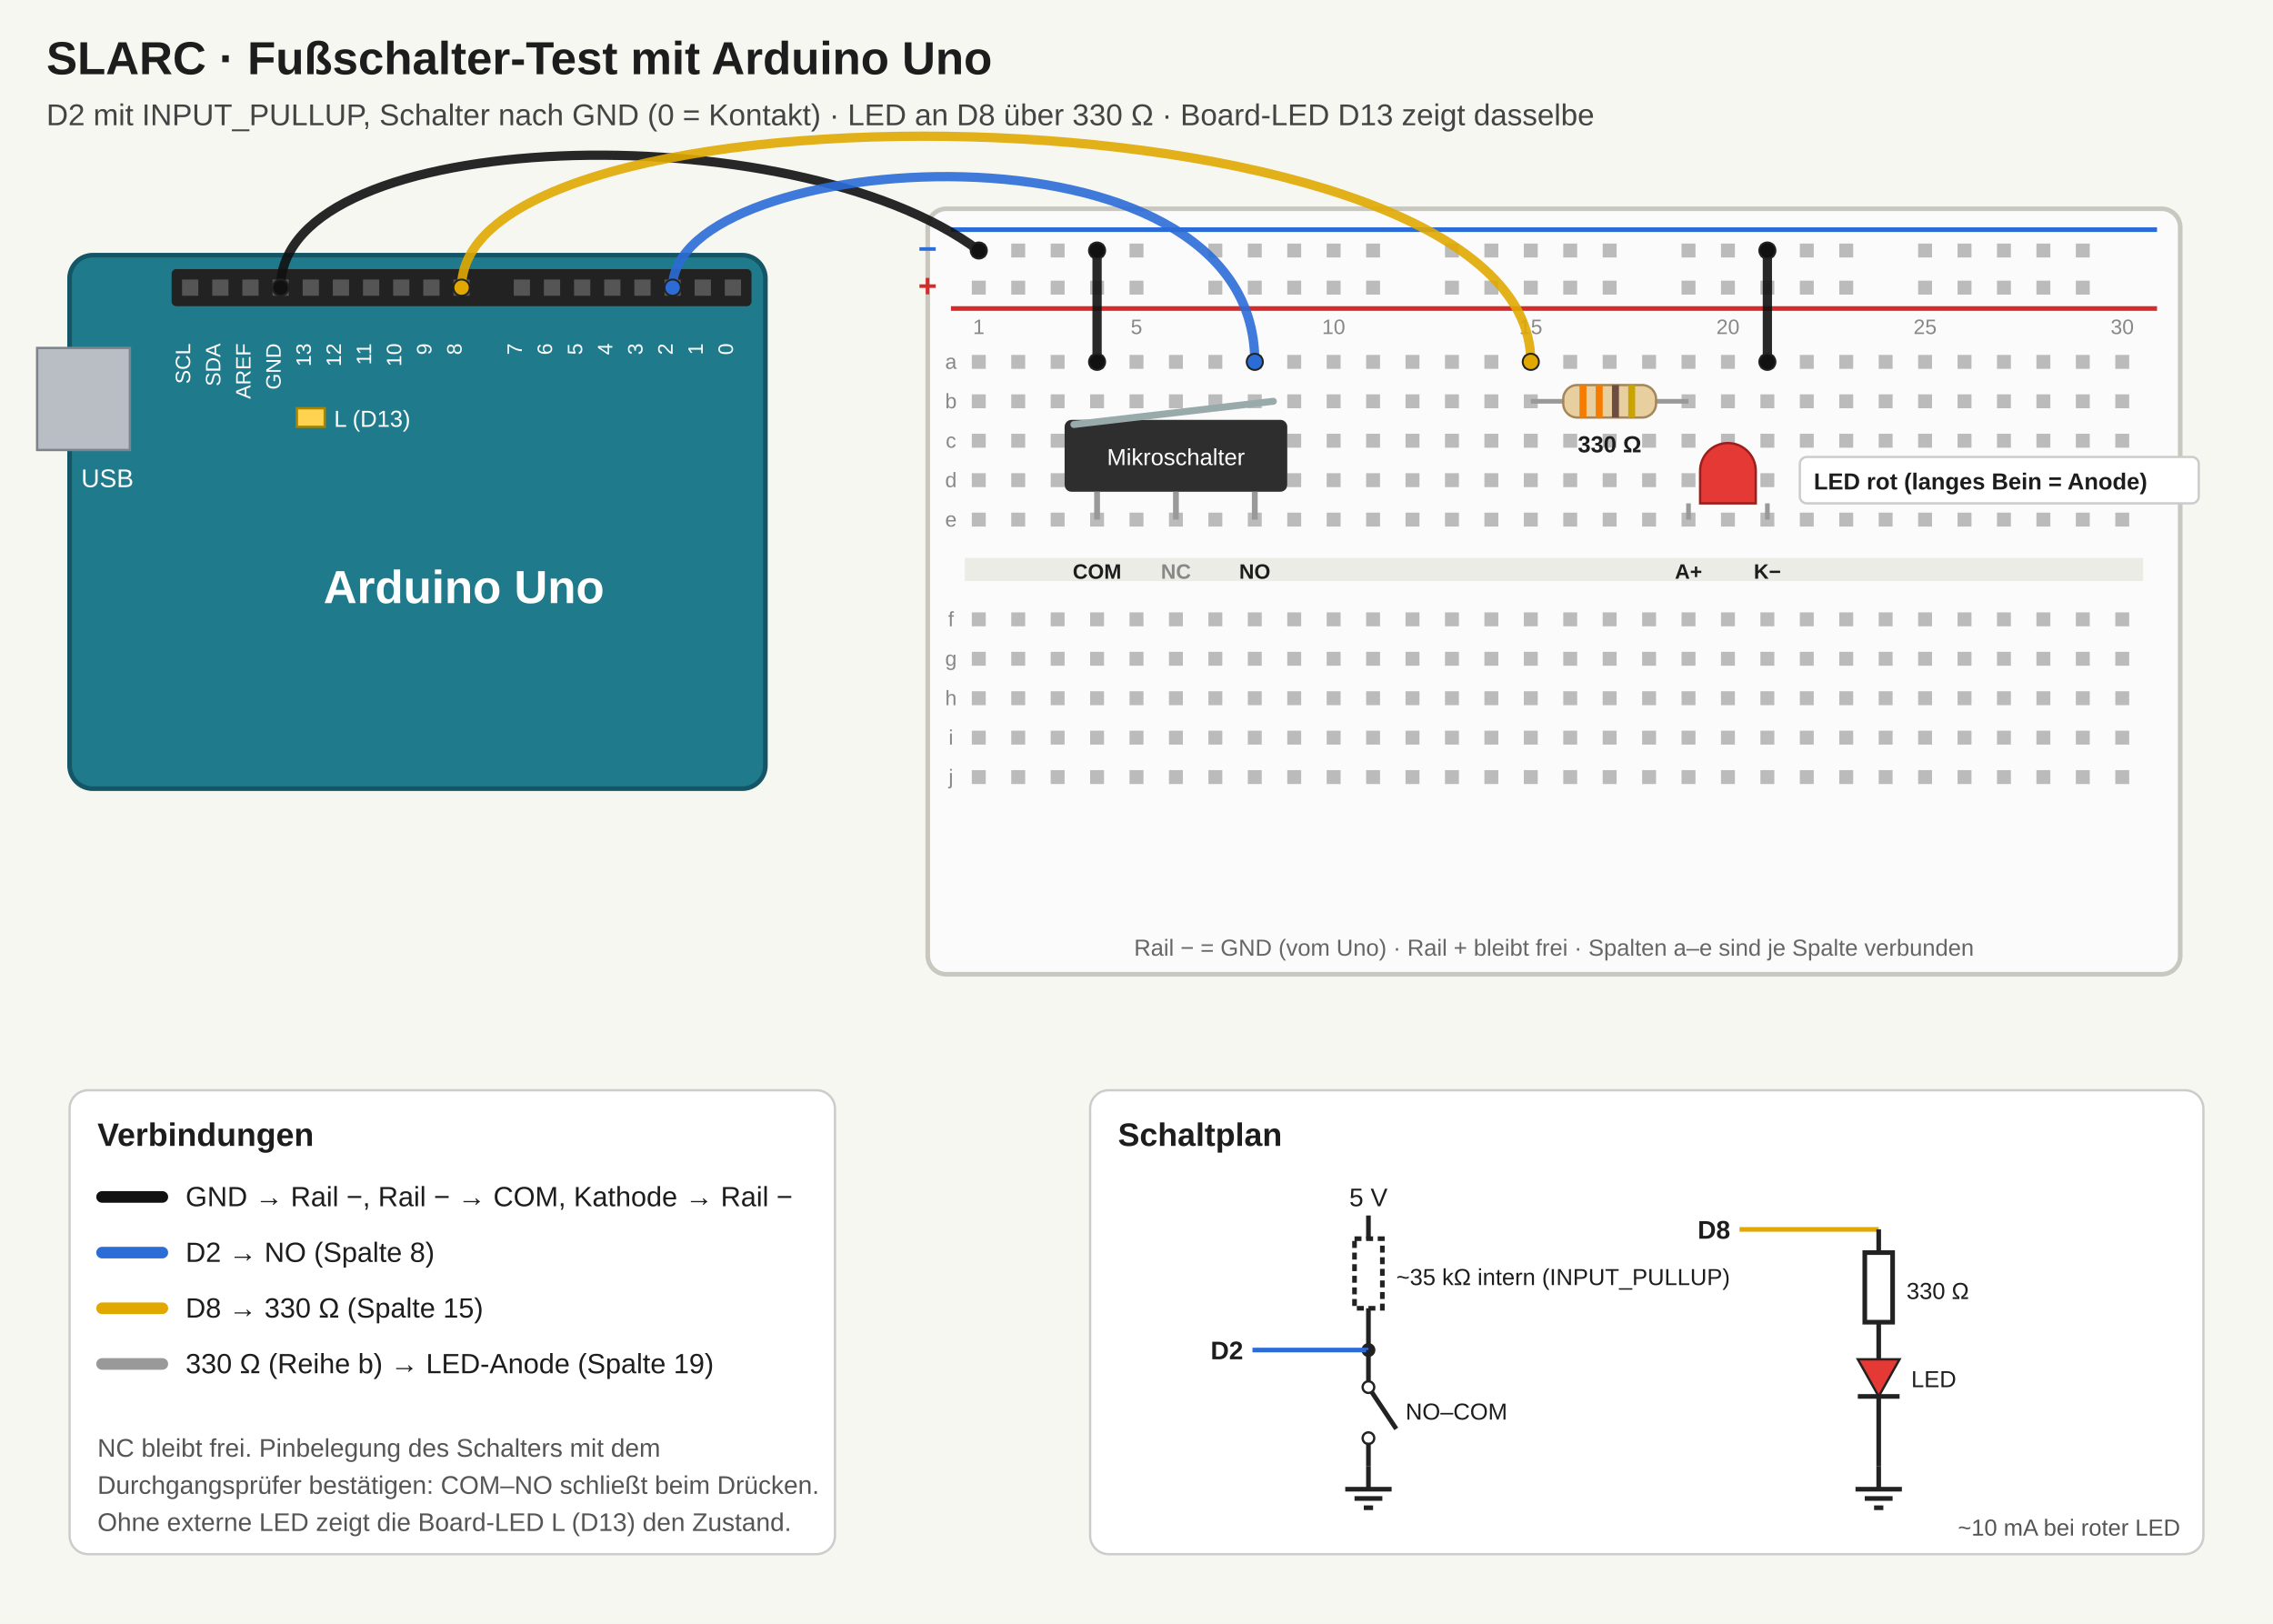
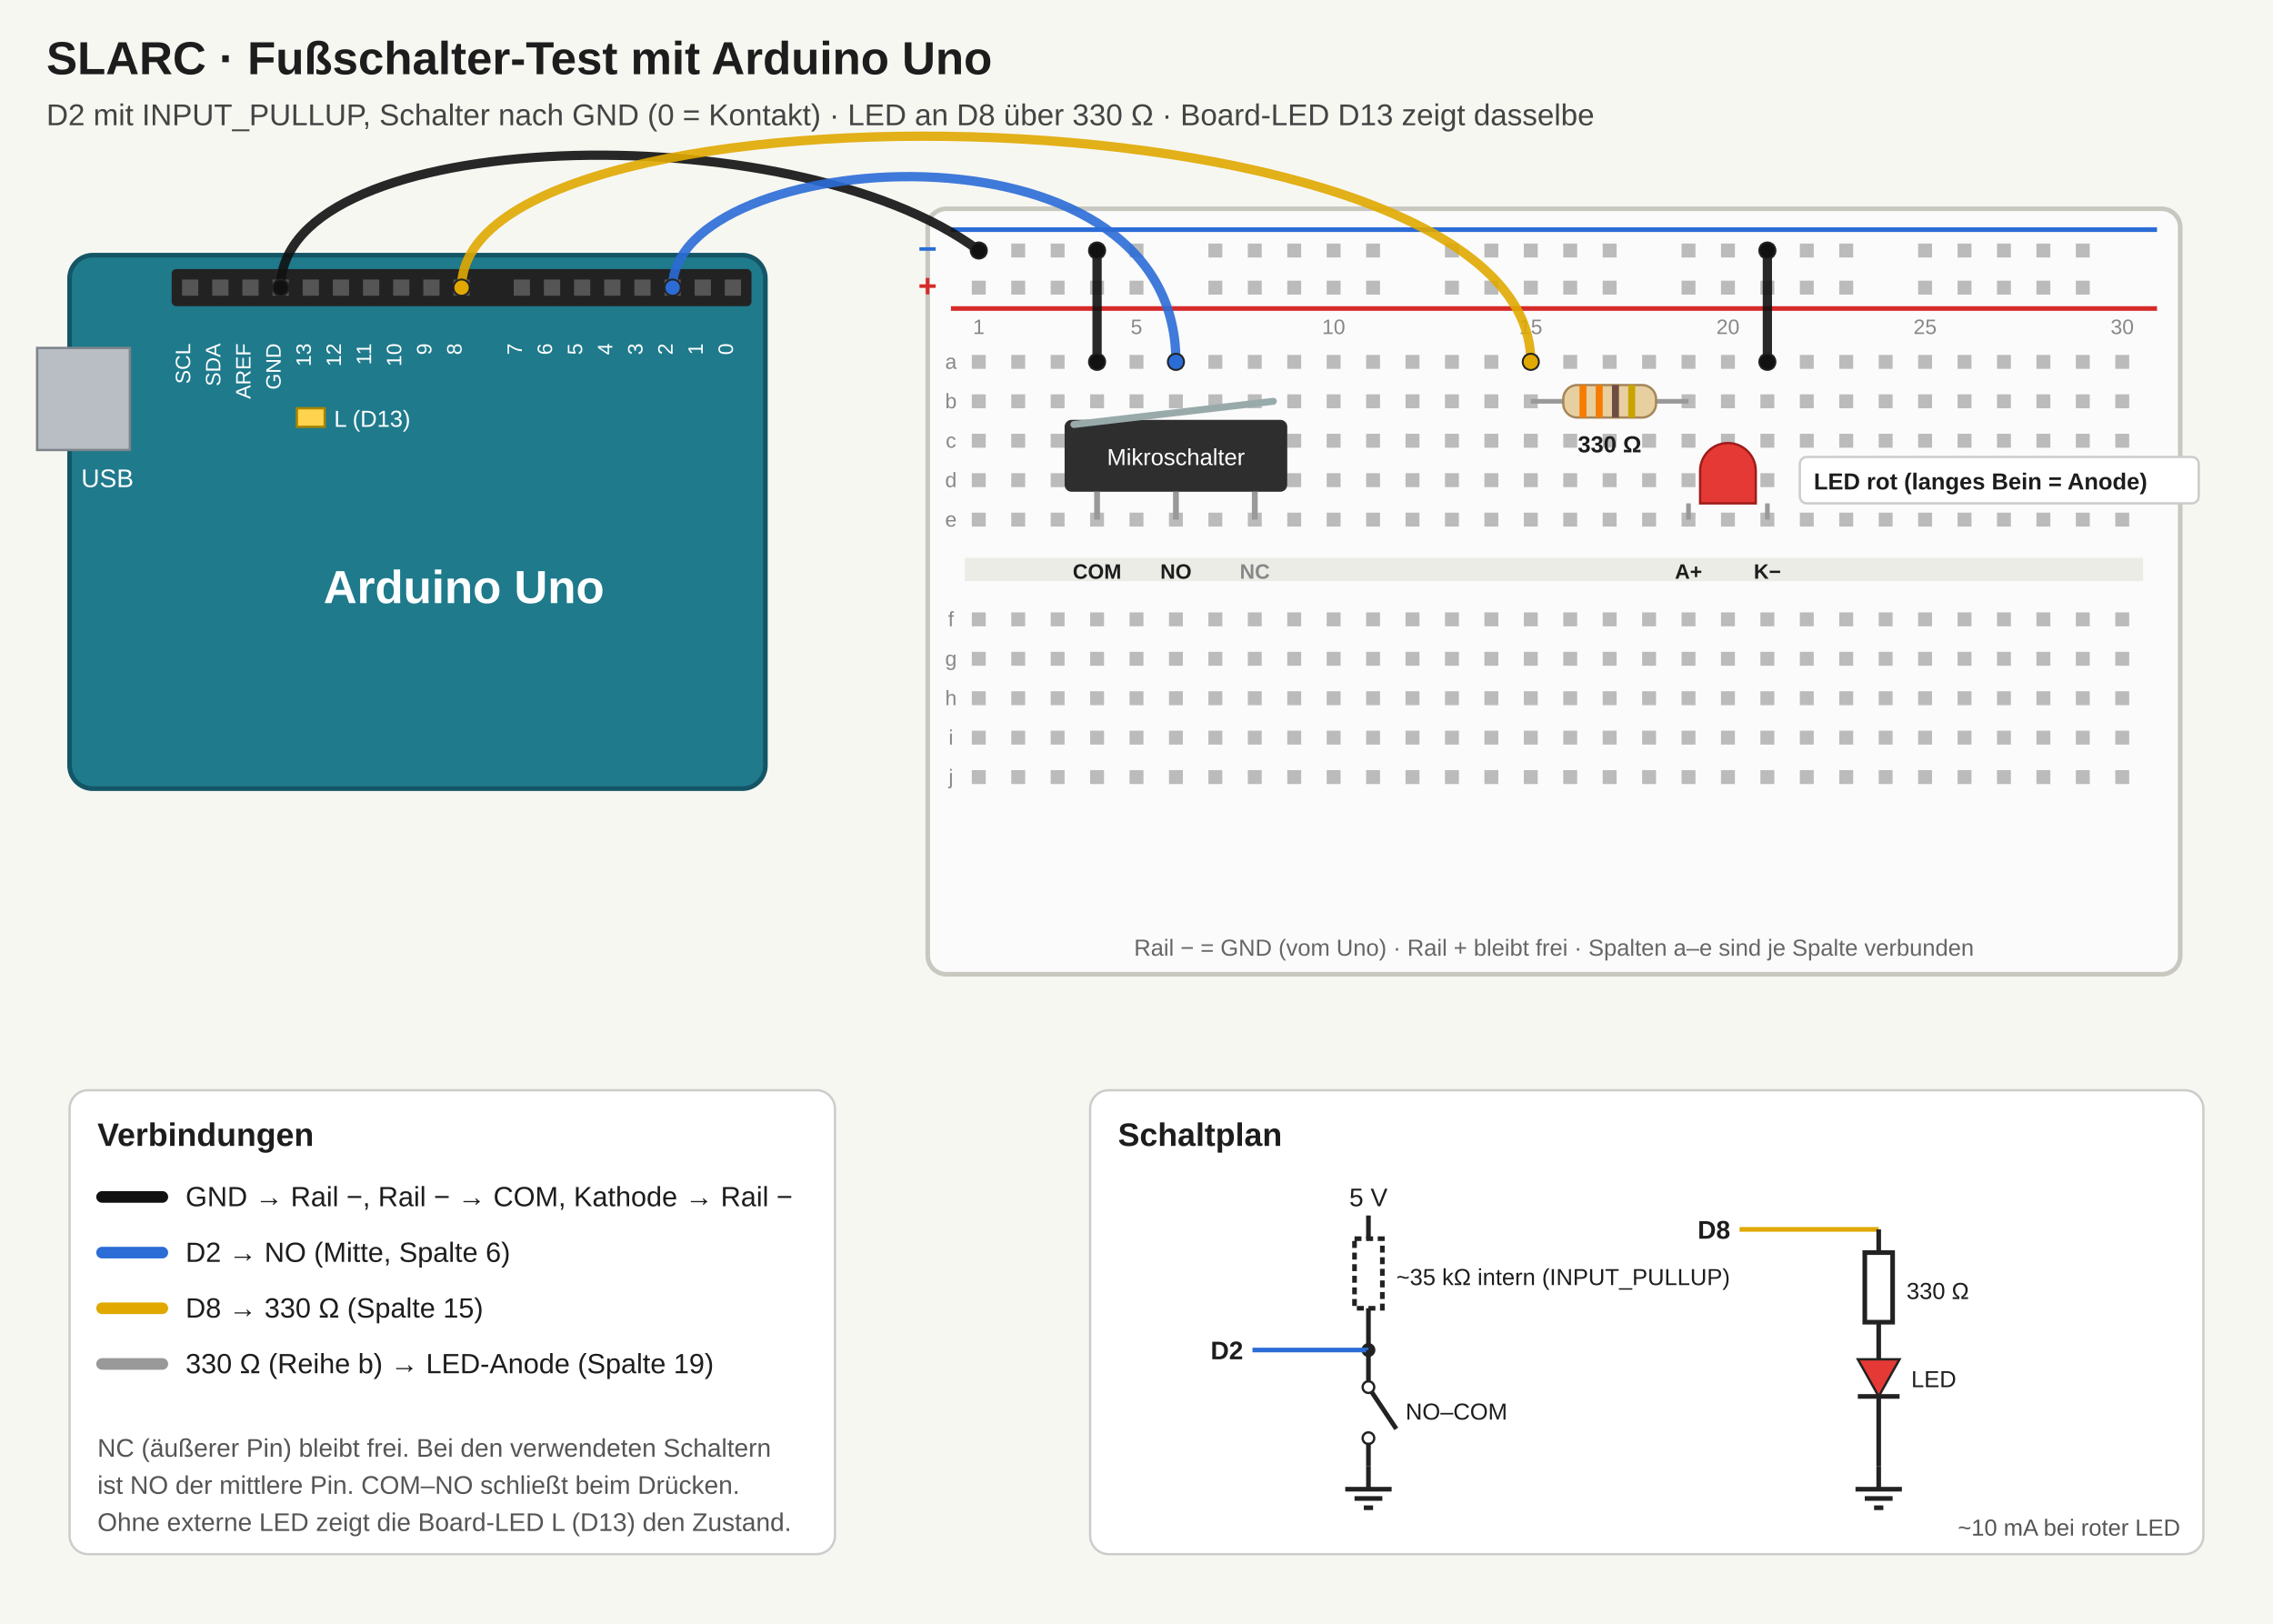
<svg xmlns="http://www.w3.org/2000/svg" width="980" height="700" viewBox="0 0 980 700" font-family="Arial, Helvetica, sans-serif">
  <rect width="980" height="700" fill="#f7f7f2" />
  <text x="20" y="32" font-size="20" text-anchor="start" font-weight="bold" fill="#1d1d1d">SLARC · Fußschalter-Test mit Arduino Uno</text>
  <text x="20" y="54" font-size="13" text-anchor="start" font-weight="normal" fill="#444">D2 mit INPUT_PULLUP, Schalter nach GND (0 = Kontakt) · LED an D8 über 330 Ω · Board-LED D13 zeigt dasselbe</text>
  <rect x="30" y="110" width="300" height="230" rx="10" fill="#1f7a8c" stroke="#145566" stroke-width="2" />
  <rect x="16" y="150" width="40" height="44" fill="#b9bec4" stroke="#7d848b" />
  <text x="35" y="210" font-size="11" text-anchor="start" font-weight="normal" fill="#fff">USB</text>
  <text x="200.0" y="260" font-size="20" text-anchor="middle" font-weight="bold" fill="#fff">Arduino Uno</text>
  <rect x="74" y="116" width="250" height="16" fill="#222" rx="2" />
  <rect x="78.5" y="120.5" width="7" height="7" fill="#555" />
  <text x="82" y="148" font-size="9" fill="#fff" text-anchor="end" transform="rotate(-90 82 148)" dx="-0">SCL</text>
  <rect x="91.5" y="120.5" width="7" height="7" fill="#555" />
  <text x="95" y="148" font-size="9" fill="#fff" text-anchor="end" transform="rotate(-90 95 148)" dx="-0">SDA</text>
  <rect x="104.5" y="120.5" width="7" height="7" fill="#555" />
  <text x="108" y="148" font-size="9" fill="#fff" text-anchor="end" transform="rotate(-90 108 148)" dx="-0">AREF</text>
  <rect x="117.5" y="120.5" width="7" height="7" fill="#555" />
  <text x="121" y="148" font-size="9" fill="#fff" text-anchor="end" transform="rotate(-90 121 148)" dx="-0">GND</text>
  <rect x="130.5" y="120.5" width="7" height="7" fill="#555" />
  <text x="134" y="148" font-size="9" fill="#fff" text-anchor="end" transform="rotate(-90 134 148)" dx="-0">13</text>
  <rect x="143.5" y="120.5" width="7" height="7" fill="#555" />
  <text x="147" y="148" font-size="9" fill="#fff" text-anchor="end" transform="rotate(-90 147 148)" dx="-0">12</text>
  <rect x="156.5" y="120.5" width="7" height="7" fill="#555" />
  <text x="160" y="148" font-size="9" fill="#fff" text-anchor="end" transform="rotate(-90 160 148)" dx="-0">11</text>
  <rect x="169.5" y="120.5" width="7" height="7" fill="#555" />
  <text x="173" y="148" font-size="9" fill="#fff" text-anchor="end" transform="rotate(-90 173 148)" dx="-0">10</text>
  <rect x="182.5" y="120.5" width="7" height="7" fill="#555" />
  <text x="186" y="148" font-size="9" fill="#fff" text-anchor="end" transform="rotate(-90 186 148)" dx="-0">9</text>
  <rect x="195.5" y="120.5" width="7" height="7" fill="#555" />
  <text x="199" y="148" font-size="9" fill="#fff" text-anchor="end" transform="rotate(-90 199 148)" dx="-0">8</text>
  <rect x="221.5" y="120.5" width="7" height="7" fill="#555" />
  <text x="225" y="148" font-size="9" fill="#fff" text-anchor="end" transform="rotate(-90 225 148)" dx="-0">7</text>
  <rect x="234.5" y="120.5" width="7" height="7" fill="#555" />
  <text x="238" y="148" font-size="9" fill="#fff" text-anchor="end" transform="rotate(-90 238 148)" dx="-0">6</text>
  <rect x="247.5" y="120.5" width="7" height="7" fill="#555" />
  <text x="251" y="148" font-size="9" fill="#fff" text-anchor="end" transform="rotate(-90 251 148)" dx="-0">5</text>
  <rect x="260.5" y="120.5" width="7" height="7" fill="#555" />
  <text x="264" y="148" font-size="9" fill="#fff" text-anchor="end" transform="rotate(-90 264 148)" dx="-0">4</text>
  <rect x="273.5" y="120.5" width="7" height="7" fill="#555" />
  <text x="277" y="148" font-size="9" fill="#fff" text-anchor="end" transform="rotate(-90 277 148)" dx="-0">3</text>
  <rect x="286.5" y="120.5" width="7" height="7" fill="#555" />
  <text x="290" y="148" font-size="9" fill="#fff" text-anchor="end" transform="rotate(-90 290 148)" dx="-0">2</text>
  <rect x="299.5" y="120.5" width="7" height="7" fill="#555" />
  <text x="303" y="148" font-size="9" fill="#fff" text-anchor="end" transform="rotate(-90 303 148)" dx="-0">1</text>
  <rect x="312.5" y="120.5" width="7" height="7" fill="#555" />
  <text x="316" y="148" font-size="9" fill="#fff" text-anchor="end" transform="rotate(-90 316 148)" dx="-0">0</text>
  <rect x="128" y="176" width="12" height="8" fill="#ffd34d" stroke="#a88400" />
  <text x="144" y="184" font-size="10" text-anchor="start" font-weight="normal" fill="#fff">L (D13)</text>
  <rect x="400" y="90" width="540" height="330" rx="8" fill="#fbfbfb" stroke="#c8c8c0" stroke-width="2" />
  <line x1="410" y1="99" x2="930" y2="99" stroke="#2b6cd6" stroke-width="2" />
  <line x1="410" y1="133" x2="930" y2="133" stroke="#d62b2b" stroke-width="2" />
  <text x="404" y="112" font-size="14" text-anchor="end" font-weight="bold" fill="#2b6cd6">−</text>
  <text x="404" y="128" font-size="14" text-anchor="end" font-weight="bold" fill="#d62b2b">+</text>
  <rect x="419" y="105" width="6" height="6" fill="#bbb" />
  <rect x="419" y="121" width="6" height="6" fill="#bbb" />
  <rect x="419" y="153" width="6" height="6" fill="#bbb" />
  <rect x="419" y="170" width="6" height="6" fill="#bbb" />
  <rect x="419" y="187" width="6" height="6" fill="#bbb" />
  <rect x="419" y="204" width="6" height="6" fill="#bbb" />
  <rect x="419" y="221" width="6" height="6" fill="#bbb" />
  <rect x="419" y="264" width="6" height="6" fill="#bbb" />
  <rect x="419" y="281" width="6" height="6" fill="#bbb" />
  <rect x="419" y="298" width="6" height="6" fill="#bbb" />
  <rect x="419" y="315" width="6" height="6" fill="#bbb" />
  <rect x="419" y="332" width="6" height="6" fill="#bbb" />
  <text x="422" y="144" font-size="9" text-anchor="middle" font-weight="normal" fill="#888">1</text>
  <rect x="436" y="105" width="6" height="6" fill="#bbb" />
  <rect x="436" y="121" width="6" height="6" fill="#bbb" />
  <rect x="436" y="153" width="6" height="6" fill="#bbb" />
  <rect x="436" y="170" width="6" height="6" fill="#bbb" />
  <rect x="436" y="187" width="6" height="6" fill="#bbb" />
  <rect x="436" y="204" width="6" height="6" fill="#bbb" />
  <rect x="436" y="221" width="6" height="6" fill="#bbb" />
  <rect x="436" y="264" width="6" height="6" fill="#bbb" />
  <rect x="436" y="281" width="6" height="6" fill="#bbb" />
  <rect x="436" y="298" width="6" height="6" fill="#bbb" />
  <rect x="436" y="315" width="6" height="6" fill="#bbb" />
  <rect x="436" y="332" width="6" height="6" fill="#bbb" />
  <rect x="453" y="105" width="6" height="6" fill="#bbb" />
  <rect x="453" y="121" width="6" height="6" fill="#bbb" />
  <rect x="453" y="153" width="6" height="6" fill="#bbb" />
  <rect x="453" y="170" width="6" height="6" fill="#bbb" />
  <rect x="453" y="187" width="6" height="6" fill="#bbb" />
  <rect x="453" y="204" width="6" height="6" fill="#bbb" />
  <rect x="453" y="221" width="6" height="6" fill="#bbb" />
  <rect x="453" y="264" width="6" height="6" fill="#bbb" />
  <rect x="453" y="281" width="6" height="6" fill="#bbb" />
  <rect x="453" y="298" width="6" height="6" fill="#bbb" />
  <rect x="453" y="315" width="6" height="6" fill="#bbb" />
  <rect x="453" y="332" width="6" height="6" fill="#bbb" />
  <rect x="470" y="105" width="6" height="6" fill="#bbb" />
  <rect x="470" y="121" width="6" height="6" fill="#bbb" />
  <rect x="470" y="153" width="6" height="6" fill="#bbb" />
  <rect x="470" y="170" width="6" height="6" fill="#bbb" />
  <rect x="470" y="187" width="6" height="6" fill="#bbb" />
  <rect x="470" y="204" width="6" height="6" fill="#bbb" />
  <rect x="470" y="221" width="6" height="6" fill="#bbb" />
  <rect x="470" y="264" width="6" height="6" fill="#bbb" />
  <rect x="470" y="281" width="6" height="6" fill="#bbb" />
  <rect x="470" y="298" width="6" height="6" fill="#bbb" />
  <rect x="470" y="315" width="6" height="6" fill="#bbb" />
  <rect x="470" y="332" width="6" height="6" fill="#bbb" />
  <rect x="487" y="105" width="6" height="6" fill="#bbb" />
  <rect x="487" y="121" width="6" height="6" fill="#bbb" />
  <rect x="487" y="153" width="6" height="6" fill="#bbb" />
  <rect x="487" y="170" width="6" height="6" fill="#bbb" />
  <rect x="487" y="187" width="6" height="6" fill="#bbb" />
  <rect x="487" y="204" width="6" height="6" fill="#bbb" />
  <rect x="487" y="221" width="6" height="6" fill="#bbb" />
  <rect x="487" y="264" width="6" height="6" fill="#bbb" />
  <rect x="487" y="281" width="6" height="6" fill="#bbb" />
  <rect x="487" y="298" width="6" height="6" fill="#bbb" />
  <rect x="487" y="315" width="6" height="6" fill="#bbb" />
  <rect x="487" y="332" width="6" height="6" fill="#bbb" />
  <text x="490" y="144" font-size="9" text-anchor="middle" font-weight="normal" fill="#888">5</text>
  <rect x="504" y="153" width="6" height="6" fill="#bbb" />
  <rect x="504" y="170" width="6" height="6" fill="#bbb" />
  <rect x="504" y="187" width="6" height="6" fill="#bbb" />
  <rect x="504" y="204" width="6" height="6" fill="#bbb" />
  <rect x="504" y="221" width="6" height="6" fill="#bbb" />
  <rect x="504" y="264" width="6" height="6" fill="#bbb" />
  <rect x="504" y="281" width="6" height="6" fill="#bbb" />
  <rect x="504" y="298" width="6" height="6" fill="#bbb" />
  <rect x="504" y="315" width="6" height="6" fill="#bbb" />
  <rect x="504" y="332" width="6" height="6" fill="#bbb" />
  <rect x="521" y="105" width="6" height="6" fill="#bbb" />
  <rect x="521" y="121" width="6" height="6" fill="#bbb" />
  <rect x="521" y="153" width="6" height="6" fill="#bbb" />
  <rect x="521" y="170" width="6" height="6" fill="#bbb" />
  <rect x="521" y="187" width="6" height="6" fill="#bbb" />
  <rect x="521" y="204" width="6" height="6" fill="#bbb" />
  <rect x="521" y="221" width="6" height="6" fill="#bbb" />
  <rect x="521" y="264" width="6" height="6" fill="#bbb" />
  <rect x="521" y="281" width="6" height="6" fill="#bbb" />
  <rect x="521" y="298" width="6" height="6" fill="#bbb" />
  <rect x="521" y="315" width="6" height="6" fill="#bbb" />
  <rect x="521" y="332" width="6" height="6" fill="#bbb" />
  <rect x="538" y="105" width="6" height="6" fill="#bbb" />
  <rect x="538" y="121" width="6" height="6" fill="#bbb" />
  <rect x="538" y="153" width="6" height="6" fill="#bbb" />
  <rect x="538" y="170" width="6" height="6" fill="#bbb" />
  <rect x="538" y="187" width="6" height="6" fill="#bbb" />
  <rect x="538" y="204" width="6" height="6" fill="#bbb" />
  <rect x="538" y="221" width="6" height="6" fill="#bbb" />
  <rect x="538" y="264" width="6" height="6" fill="#bbb" />
  <rect x="538" y="281" width="6" height="6" fill="#bbb" />
  <rect x="538" y="298" width="6" height="6" fill="#bbb" />
  <rect x="538" y="315" width="6" height="6" fill="#bbb" />
  <rect x="538" y="332" width="6" height="6" fill="#bbb" />
  <rect x="555" y="105" width="6" height="6" fill="#bbb" />
  <rect x="555" y="121" width="6" height="6" fill="#bbb" />
  <rect x="555" y="153" width="6" height="6" fill="#bbb" />
  <rect x="555" y="170" width="6" height="6" fill="#bbb" />
  <rect x="555" y="187" width="6" height="6" fill="#bbb" />
  <rect x="555" y="204" width="6" height="6" fill="#bbb" />
  <rect x="555" y="221" width="6" height="6" fill="#bbb" />
  <rect x="555" y="264" width="6" height="6" fill="#bbb" />
  <rect x="555" y="281" width="6" height="6" fill="#bbb" />
  <rect x="555" y="298" width="6" height="6" fill="#bbb" />
  <rect x="555" y="315" width="6" height="6" fill="#bbb" />
  <rect x="555" y="332" width="6" height="6" fill="#bbb" />
  <rect x="572" y="105" width="6" height="6" fill="#bbb" />
  <rect x="572" y="121" width="6" height="6" fill="#bbb" />
  <rect x="572" y="153" width="6" height="6" fill="#bbb" />
  <rect x="572" y="170" width="6" height="6" fill="#bbb" />
  <rect x="572" y="187" width="6" height="6" fill="#bbb" />
  <rect x="572" y="204" width="6" height="6" fill="#bbb" />
  <rect x="572" y="221" width="6" height="6" fill="#bbb" />
  <rect x="572" y="264" width="6" height="6" fill="#bbb" />
  <rect x="572" y="281" width="6" height="6" fill="#bbb" />
  <rect x="572" y="298" width="6" height="6" fill="#bbb" />
  <rect x="572" y="315" width="6" height="6" fill="#bbb" />
  <rect x="572" y="332" width="6" height="6" fill="#bbb" />
  <text x="575" y="144" font-size="9" text-anchor="middle" font-weight="normal" fill="#888">10</text>
  <rect x="589" y="105" width="6" height="6" fill="#bbb" />
  <rect x="589" y="121" width="6" height="6" fill="#bbb" />
  <rect x="589" y="153" width="6" height="6" fill="#bbb" />
  <rect x="589" y="170" width="6" height="6" fill="#bbb" />
  <rect x="589" y="187" width="6" height="6" fill="#bbb" />
  <rect x="589" y="204" width="6" height="6" fill="#bbb" />
  <rect x="589" y="221" width="6" height="6" fill="#bbb" />
  <rect x="589" y="264" width="6" height="6" fill="#bbb" />
  <rect x="589" y="281" width="6" height="6" fill="#bbb" />
  <rect x="589" y="298" width="6" height="6" fill="#bbb" />
  <rect x="589" y="315" width="6" height="6" fill="#bbb" />
  <rect x="589" y="332" width="6" height="6" fill="#bbb" />
  <rect x="606" y="153" width="6" height="6" fill="#bbb" />
  <rect x="606" y="170" width="6" height="6" fill="#bbb" />
  <rect x="606" y="187" width="6" height="6" fill="#bbb" />
  <rect x="606" y="204" width="6" height="6" fill="#bbb" />
  <rect x="606" y="221" width="6" height="6" fill="#bbb" />
  <rect x="606" y="264" width="6" height="6" fill="#bbb" />
  <rect x="606" y="281" width="6" height="6" fill="#bbb" />
  <rect x="606" y="298" width="6" height="6" fill="#bbb" />
  <rect x="606" y="315" width="6" height="6" fill="#bbb" />
  <rect x="606" y="332" width="6" height="6" fill="#bbb" />
  <rect x="623" y="105" width="6" height="6" fill="#bbb" />
  <rect x="623" y="121" width="6" height="6" fill="#bbb" />
  <rect x="623" y="153" width="6" height="6" fill="#bbb" />
  <rect x="623" y="170" width="6" height="6" fill="#bbb" />
  <rect x="623" y="187" width="6" height="6" fill="#bbb" />
  <rect x="623" y="204" width="6" height="6" fill="#bbb" />
  <rect x="623" y="221" width="6" height="6" fill="#bbb" />
  <rect x="623" y="264" width="6" height="6" fill="#bbb" />
  <rect x="623" y="281" width="6" height="6" fill="#bbb" />
  <rect x="623" y="298" width="6" height="6" fill="#bbb" />
  <rect x="623" y="315" width="6" height="6" fill="#bbb" />
  <rect x="623" y="332" width="6" height="6" fill="#bbb" />
  <rect x="640" y="105" width="6" height="6" fill="#bbb" />
  <rect x="640" y="121" width="6" height="6" fill="#bbb" />
  <rect x="640" y="153" width="6" height="6" fill="#bbb" />
  <rect x="640" y="170" width="6" height="6" fill="#bbb" />
  <rect x="640" y="187" width="6" height="6" fill="#bbb" />
  <rect x="640" y="204" width="6" height="6" fill="#bbb" />
  <rect x="640" y="221" width="6" height="6" fill="#bbb" />
  <rect x="640" y="264" width="6" height="6" fill="#bbb" />
  <rect x="640" y="281" width="6" height="6" fill="#bbb" />
  <rect x="640" y="298" width="6" height="6" fill="#bbb" />
  <rect x="640" y="315" width="6" height="6" fill="#bbb" />
  <rect x="640" y="332" width="6" height="6" fill="#bbb" />
  <rect x="657" y="105" width="6" height="6" fill="#bbb" />
  <rect x="657" y="121" width="6" height="6" fill="#bbb" />
  <rect x="657" y="153" width="6" height="6" fill="#bbb" />
  <rect x="657" y="170" width="6" height="6" fill="#bbb" />
  <rect x="657" y="187" width="6" height="6" fill="#bbb" />
  <rect x="657" y="204" width="6" height="6" fill="#bbb" />
  <rect x="657" y="221" width="6" height="6" fill="#bbb" />
  <rect x="657" y="264" width="6" height="6" fill="#bbb" />
  <rect x="657" y="281" width="6" height="6" fill="#bbb" />
  <rect x="657" y="298" width="6" height="6" fill="#bbb" />
  <rect x="657" y="315" width="6" height="6" fill="#bbb" />
  <rect x="657" y="332" width="6" height="6" fill="#bbb" />
  <text x="660" y="144" font-size="9" text-anchor="middle" font-weight="normal" fill="#888">15</text>
  <rect x="674" y="105" width="6" height="6" fill="#bbb" />
  <rect x="674" y="121" width="6" height="6" fill="#bbb" />
  <rect x="674" y="153" width="6" height="6" fill="#bbb" />
  <rect x="674" y="170" width="6" height="6" fill="#bbb" />
  <rect x="674" y="187" width="6" height="6" fill="#bbb" />
  <rect x="674" y="204" width="6" height="6" fill="#bbb" />
  <rect x="674" y="221" width="6" height="6" fill="#bbb" />
  <rect x="674" y="264" width="6" height="6" fill="#bbb" />
  <rect x="674" y="281" width="6" height="6" fill="#bbb" />
  <rect x="674" y="298" width="6" height="6" fill="#bbb" />
  <rect x="674" y="315" width="6" height="6" fill="#bbb" />
  <rect x="674" y="332" width="6" height="6" fill="#bbb" />
  <rect x="691" y="105" width="6" height="6" fill="#bbb" />
  <rect x="691" y="121" width="6" height="6" fill="#bbb" />
  <rect x="691" y="153" width="6" height="6" fill="#bbb" />
  <rect x="691" y="170" width="6" height="6" fill="#bbb" />
  <rect x="691" y="187" width="6" height="6" fill="#bbb" />
  <rect x="691" y="204" width="6" height="6" fill="#bbb" />
  <rect x="691" y="221" width="6" height="6" fill="#bbb" />
  <rect x="691" y="264" width="6" height="6" fill="#bbb" />
  <rect x="691" y="281" width="6" height="6" fill="#bbb" />
  <rect x="691" y="298" width="6" height="6" fill="#bbb" />
  <rect x="691" y="315" width="6" height="6" fill="#bbb" />
  <rect x="691" y="332" width="6" height="6" fill="#bbb" />
  <rect x="708" y="153" width="6" height="6" fill="#bbb" />
  <rect x="708" y="170" width="6" height="6" fill="#bbb" />
  <rect x="708" y="187" width="6" height="6" fill="#bbb" />
  <rect x="708" y="204" width="6" height="6" fill="#bbb" />
  <rect x="708" y="221" width="6" height="6" fill="#bbb" />
  <rect x="708" y="264" width="6" height="6" fill="#bbb" />
  <rect x="708" y="281" width="6" height="6" fill="#bbb" />
  <rect x="708" y="298" width="6" height="6" fill="#bbb" />
  <rect x="708" y="315" width="6" height="6" fill="#bbb" />
  <rect x="708" y="332" width="6" height="6" fill="#bbb" />
  <rect x="725" y="105" width="6" height="6" fill="#bbb" />
  <rect x="725" y="121" width="6" height="6" fill="#bbb" />
  <rect x="725" y="153" width="6" height="6" fill="#bbb" />
  <rect x="725" y="170" width="6" height="6" fill="#bbb" />
  <rect x="725" y="187" width="6" height="6" fill="#bbb" />
  <rect x="725" y="204" width="6" height="6" fill="#bbb" />
  <rect x="725" y="221" width="6" height="6" fill="#bbb" />
  <rect x="725" y="264" width="6" height="6" fill="#bbb" />
  <rect x="725" y="281" width="6" height="6" fill="#bbb" />
  <rect x="725" y="298" width="6" height="6" fill="#bbb" />
  <rect x="725" y="315" width="6" height="6" fill="#bbb" />
  <rect x="725" y="332" width="6" height="6" fill="#bbb" />
  <rect x="742" y="105" width="6" height="6" fill="#bbb" />
  <rect x="742" y="121" width="6" height="6" fill="#bbb" />
  <rect x="742" y="153" width="6" height="6" fill="#bbb" />
  <rect x="742" y="170" width="6" height="6" fill="#bbb" />
  <rect x="742" y="187" width="6" height="6" fill="#bbb" />
  <rect x="742" y="204" width="6" height="6" fill="#bbb" />
  <rect x="742" y="221" width="6" height="6" fill="#bbb" />
  <rect x="742" y="264" width="6" height="6" fill="#bbb" />
  <rect x="742" y="281" width="6" height="6" fill="#bbb" />
  <rect x="742" y="298" width="6" height="6" fill="#bbb" />
  <rect x="742" y="315" width="6" height="6" fill="#bbb" />
  <rect x="742" y="332" width="6" height="6" fill="#bbb" />
  <text x="745" y="144" font-size="9" text-anchor="middle" font-weight="normal" fill="#888">20</text>
  <rect x="759" y="105" width="6" height="6" fill="#bbb" />
  <rect x="759" y="121" width="6" height="6" fill="#bbb" />
  <rect x="759" y="153" width="6" height="6" fill="#bbb" />
  <rect x="759" y="170" width="6" height="6" fill="#bbb" />
  <rect x="759" y="187" width="6" height="6" fill="#bbb" />
  <rect x="759" y="204" width="6" height="6" fill="#bbb" />
  <rect x="759" y="221" width="6" height="6" fill="#bbb" />
  <rect x="759" y="264" width="6" height="6" fill="#bbb" />
  <rect x="759" y="281" width="6" height="6" fill="#bbb" />
  <rect x="759" y="298" width="6" height="6" fill="#bbb" />
  <rect x="759" y="315" width="6" height="6" fill="#bbb" />
  <rect x="759" y="332" width="6" height="6" fill="#bbb" />
  <rect x="776" y="105" width="6" height="6" fill="#bbb" />
  <rect x="776" y="121" width="6" height="6" fill="#bbb" />
  <rect x="776" y="153" width="6" height="6" fill="#bbb" />
  <rect x="776" y="170" width="6" height="6" fill="#bbb" />
  <rect x="776" y="187" width="6" height="6" fill="#bbb" />
  <rect x="776" y="204" width="6" height="6" fill="#bbb" />
  <rect x="776" y="221" width="6" height="6" fill="#bbb" />
  <rect x="776" y="264" width="6" height="6" fill="#bbb" />
  <rect x="776" y="281" width="6" height="6" fill="#bbb" />
  <rect x="776" y="298" width="6" height="6" fill="#bbb" />
  <rect x="776" y="315" width="6" height="6" fill="#bbb" />
  <rect x="776" y="332" width="6" height="6" fill="#bbb" />
  <rect x="793" y="105" width="6" height="6" fill="#bbb" />
  <rect x="793" y="121" width="6" height="6" fill="#bbb" />
  <rect x="793" y="153" width="6" height="6" fill="#bbb" />
  <rect x="793" y="170" width="6" height="6" fill="#bbb" />
  <rect x="793" y="187" width="6" height="6" fill="#bbb" />
  <rect x="793" y="204" width="6" height="6" fill="#bbb" />
  <rect x="793" y="221" width="6" height="6" fill="#bbb" />
  <rect x="793" y="264" width="6" height="6" fill="#bbb" />
  <rect x="793" y="281" width="6" height="6" fill="#bbb" />
  <rect x="793" y="298" width="6" height="6" fill="#bbb" />
  <rect x="793" y="315" width="6" height="6" fill="#bbb" />
  <rect x="793" y="332" width="6" height="6" fill="#bbb" />
  <rect x="810" y="153" width="6" height="6" fill="#bbb" />
  <rect x="810" y="170" width="6" height="6" fill="#bbb" />
  <rect x="810" y="187" width="6" height="6" fill="#bbb" />
  <rect x="810" y="204" width="6" height="6" fill="#bbb" />
  <rect x="810" y="221" width="6" height="6" fill="#bbb" />
  <rect x="810" y="264" width="6" height="6" fill="#bbb" />
  <rect x="810" y="281" width="6" height="6" fill="#bbb" />
  <rect x="810" y="298" width="6" height="6" fill="#bbb" />
  <rect x="810" y="315" width="6" height="6" fill="#bbb" />
  <rect x="810" y="332" width="6" height="6" fill="#bbb" />
  <rect x="827" y="105" width="6" height="6" fill="#bbb" />
  <rect x="827" y="121" width="6" height="6" fill="#bbb" />
  <rect x="827" y="153" width="6" height="6" fill="#bbb" />
  <rect x="827" y="170" width="6" height="6" fill="#bbb" />
  <rect x="827" y="187" width="6" height="6" fill="#bbb" />
  <rect x="827" y="204" width="6" height="6" fill="#bbb" />
  <rect x="827" y="221" width="6" height="6" fill="#bbb" />
  <rect x="827" y="264" width="6" height="6" fill="#bbb" />
  <rect x="827" y="281" width="6" height="6" fill="#bbb" />
  <rect x="827" y="298" width="6" height="6" fill="#bbb" />
  <rect x="827" y="315" width="6" height="6" fill="#bbb" />
  <rect x="827" y="332" width="6" height="6" fill="#bbb" />
  <text x="830" y="144" font-size="9" text-anchor="middle" font-weight="normal" fill="#888">25</text>
  <rect x="844" y="105" width="6" height="6" fill="#bbb" />
  <rect x="844" y="121" width="6" height="6" fill="#bbb" />
  <rect x="844" y="153" width="6" height="6" fill="#bbb" />
  <rect x="844" y="170" width="6" height="6" fill="#bbb" />
  <rect x="844" y="187" width="6" height="6" fill="#bbb" />
  <rect x="844" y="204" width="6" height="6" fill="#bbb" />
  <rect x="844" y="221" width="6" height="6" fill="#bbb" />
  <rect x="844" y="264" width="6" height="6" fill="#bbb" />
  <rect x="844" y="281" width="6" height="6" fill="#bbb" />
  <rect x="844" y="298" width="6" height="6" fill="#bbb" />
  <rect x="844" y="315" width="6" height="6" fill="#bbb" />
  <rect x="844" y="332" width="6" height="6" fill="#bbb" />
  <rect x="861" y="105" width="6" height="6" fill="#bbb" />
  <rect x="861" y="121" width="6" height="6" fill="#bbb" />
  <rect x="861" y="153" width="6" height="6" fill="#bbb" />
  <rect x="861" y="170" width="6" height="6" fill="#bbb" />
  <rect x="861" y="187" width="6" height="6" fill="#bbb" />
  <rect x="861" y="204" width="6" height="6" fill="#bbb" />
  <rect x="861" y="221" width="6" height="6" fill="#bbb" />
  <rect x="861" y="264" width="6" height="6" fill="#bbb" />
  <rect x="861" y="281" width="6" height="6" fill="#bbb" />
  <rect x="861" y="298" width="6" height="6" fill="#bbb" />
  <rect x="861" y="315" width="6" height="6" fill="#bbb" />
  <rect x="861" y="332" width="6" height="6" fill="#bbb" />
  <rect x="878" y="105" width="6" height="6" fill="#bbb" />
  <rect x="878" y="121" width="6" height="6" fill="#bbb" />
  <rect x="878" y="153" width="6" height="6" fill="#bbb" />
  <rect x="878" y="170" width="6" height="6" fill="#bbb" />
  <rect x="878" y="187" width="6" height="6" fill="#bbb" />
  <rect x="878" y="204" width="6" height="6" fill="#bbb" />
  <rect x="878" y="221" width="6" height="6" fill="#bbb" />
  <rect x="878" y="264" width="6" height="6" fill="#bbb" />
  <rect x="878" y="281" width="6" height="6" fill="#bbb" />
  <rect x="878" y="298" width="6" height="6" fill="#bbb" />
  <rect x="878" y="315" width="6" height="6" fill="#bbb" />
  <rect x="878" y="332" width="6" height="6" fill="#bbb" />
  <rect x="895" y="105" width="6" height="6" fill="#bbb" />
  <rect x="895" y="121" width="6" height="6" fill="#bbb" />
  <rect x="895" y="153" width="6" height="6" fill="#bbb" />
  <rect x="895" y="170" width="6" height="6" fill="#bbb" />
  <rect x="895" y="187" width="6" height="6" fill="#bbb" />
  <rect x="895" y="204" width="6" height="6" fill="#bbb" />
  <rect x="895" y="221" width="6" height="6" fill="#bbb" />
  <rect x="895" y="264" width="6" height="6" fill="#bbb" />
  <rect x="895" y="281" width="6" height="6" fill="#bbb" />
  <rect x="895" y="298" width="6" height="6" fill="#bbb" />
  <rect x="895" y="315" width="6" height="6" fill="#bbb" />
  <rect x="895" y="332" width="6" height="6" fill="#bbb" />
  <rect x="912" y="153" width="6" height="6" fill="#bbb" />
  <rect x="912" y="170" width="6" height="6" fill="#bbb" />
  <rect x="912" y="187" width="6" height="6" fill="#bbb" />
  <rect x="912" y="204" width="6" height="6" fill="#bbb" />
  <rect x="912" y="221" width="6" height="6" fill="#bbb" />
  <rect x="912" y="264" width="6" height="6" fill="#bbb" />
  <rect x="912" y="281" width="6" height="6" fill="#bbb" />
  <rect x="912" y="298" width="6" height="6" fill="#bbb" />
  <rect x="912" y="315" width="6" height="6" fill="#bbb" />
  <rect x="912" y="332" width="6" height="6" fill="#bbb" />
  <text x="915" y="144" font-size="9" text-anchor="middle" font-weight="normal" fill="#888">30</text>
  <text x="410" y="159" font-size="9" text-anchor="middle" font-weight="normal" fill="#888">a</text>
  <text x="410" y="176" font-size="9" text-anchor="middle" font-weight="normal" fill="#888">b</text>
  <text x="410" y="193" font-size="9" text-anchor="middle" font-weight="normal" fill="#888">c</text>
  <text x="410" y="210" font-size="9" text-anchor="middle" font-weight="normal" fill="#888">d</text>
  <text x="410" y="227" font-size="9" text-anchor="middle" font-weight="normal" fill="#888">e</text>
  <text x="410" y="270" font-size="9" text-anchor="middle" font-weight="normal" fill="#888">f</text>
  <text x="410" y="287" font-size="9" text-anchor="middle" font-weight="normal" fill="#888">g</text>
  <text x="410" y="304" font-size="9" text-anchor="middle" font-weight="normal" fill="#888">h</text>
  <text x="410" y="321" font-size="9" text-anchor="middle" font-weight="normal" fill="#888">i</text>
  <text x="410" y="338" font-size="9" text-anchor="middle" font-weight="normal" fill="#888">j</text>
  <rect x="416" y="240.5" width="508" height="10" fill="#ecece6" />
  <text x="670.0" y="412" font-size="10" text-anchor="middle" font-weight="normal" fill="#666">Rail − = GND (vom Uno)  ·  Rail + bleibt frei  ·  Spalten a–e sind je Spalte verbunden</text>
  <rect x="459" y="181" width="96" height="31" rx="3" fill="#2e2e2e" />
  <path d="M463,183 L549,173" stroke="#9aa" stroke-width="3" stroke-linecap="round" />
  <text x="507.0" y="200.5" font-size="10" text-anchor="middle" font-weight="normal" fill="#fff">Mikroschalter</text>
  <line x1="473" y1="212" x2="473" y2="224" stroke="#999" stroke-width="2.5" />
+   <line x1="541" y1="212" x2="541" y2="224" stroke="#999" stroke-width="2.5" />
  <line x1="507" y1="212" x2="507" y2="224" stroke="#999" stroke-width="2.5" />
-   <line x1="541" y1="212" x2="541" y2="224" stroke="#999" stroke-width="2.5" />
  <text x="473" y="249.5" font-size="9" text-anchor="middle" font-weight="bold" fill="#1d1d1d">COM</text>
-   <text x="507" y="249.5" font-size="9" text-anchor="middle" font-weight="bold" fill="#888">NC</text>
-   <text x="541" y="249.5" font-size="9" text-anchor="middle" font-weight="bold" fill="#1d1d1d">NO</text>
+   <text x="541" y="249.5" font-size="9" text-anchor="middle" font-weight="bold" fill="#888">NC</text>
+   <text x="507" y="249.5" font-size="9" text-anchor="middle" font-weight="bold" fill="#1d1d1d">NO</text>
  <line x1="660" y1="173" x2="728" y2="173" stroke="#999" stroke-width="2" />
  <rect x="674.0" y="166" width="40" height="14" rx="6" fill="#e8cfa0" stroke="#a5865a" />
  <rect x="681.0" y="166" width="3" height="14" fill="#f57c00" />
  <rect x="688.0" y="166" width="3" height="14" fill="#f57c00" />
  <rect x="695.0" y="166" width="3" height="14" fill="#6d4c41" />
  <rect x="702.0" y="166" width="3" height="14" fill="#c9a400" />
  <text x="694.0" y="195" font-size="10" text-anchor="middle" font-weight="bold" fill="#1d1d1d">330 Ω</text>
  <line x1="728" y1="217" x2="728" y2="224" stroke="#999" stroke-width="2" />
  <line x1="762" y1="217" x2="762" y2="224" stroke="#999" stroke-width="2" />
  <path d="M733.0,217 L733.0,203 A12,12 0 0 1 757.0,203 L757.0,217 Z" fill="#e53935" stroke="#9e1c1a" />
  <text x="728" y="249.5" font-size="9" text-anchor="middle" font-weight="bold" fill="#1d1d1d">A+</text>
  <text x="762" y="249.5" font-size="9" text-anchor="middle" font-weight="bold" fill="#1d1d1d">K−</text>
  <rect x="776" y="197" width="172" height="20" rx="3" fill="#fff" stroke="#ccc" />
  <text x="782" y="211" font-size="10" text-anchor="start" font-weight="bold" fill="#1d1d1d">LED rot (langes Bein = Anode)</text>
  <text x="745.0" y="154" font-size="1" text-anchor="start" font-weight="normal" fill="#1d1d1d" />
  <path d="M121,124 C121,54 342,48 422,108" fill="none" stroke="#111" stroke-width="4" stroke-linecap="round" opacity=".9" />
  <circle cx="121" cy="124" r="3.5" fill="#111" stroke="#222" stroke-width=".8" />
  <circle cx="422" cy="108" r="3.5" fill="#111" stroke="#222" stroke-width=".8" />
  <path d="M473,108 L473,156" fill="none" stroke="#111" stroke-width="4" stroke-linecap="round" opacity=".9" />
  <circle cx="473" cy="108" r="3.5" fill="#111" stroke="#222" stroke-width=".8" />
  <circle cx="473" cy="156" r="3.5" fill="#111" stroke="#222" stroke-width=".8" />
-   <path d="M290,124 C290,64 541,46 541,156" fill="none" stroke="#2b6cd6" stroke-width="4" stroke-linecap="round" opacity=".9" />
+   <path d="M290,124 C290,64 507,46 507,156" fill="none" stroke="#2b6cd6" stroke-width="4" stroke-linecap="round" opacity=".9" />
  <circle cx="290" cy="124" r="3.5" fill="#2b6cd6" stroke="#222" stroke-width=".8" />
-   <circle cx="541" cy="156" r="3.5" fill="#2b6cd6" stroke="#222" stroke-width=".8" />
+   <circle cx="507" cy="156" r="3.5" fill="#2b6cd6" stroke="#222" stroke-width=".8" />
  <path d="M199,124 C199,29 660,36 660,156" fill="none" stroke="#e0a800" stroke-width="4" stroke-linecap="round" opacity=".9" />
  <circle cx="199" cy="124" r="3.5" fill="#e0a800" stroke="#222" stroke-width=".8" />
  <circle cx="660" cy="156" r="3.5" fill="#e0a800" stroke="#222" stroke-width=".8" />
  <path d="M762,156 L762,108" fill="none" stroke="#111" stroke-width="4" stroke-linecap="round" opacity=".9" />
  <circle cx="762" cy="156" r="3.5" fill="#111" stroke="#222" stroke-width=".8" />
  <circle cx="762" cy="108" r="3.5" fill="#111" stroke="#222" stroke-width=".8" />
  <rect x="30" y="470" width="330" height="200" rx="8" fill="#fff" stroke="#ccc" />
  <text x="42" y="494" font-size="14" text-anchor="start" font-weight="bold" fill="#1d1d1d">Verbindungen</text>
  <line x1="44" y1="516" x2="70" y2="516" stroke="#111" stroke-width="5" stroke-linecap="round" />
  <text x="80" y="520" font-size="12" text-anchor="start" font-weight="normal" fill="#1d1d1d">GND → Rail −, Rail − → COM, Kathode → Rail −</text>
  <line x1="44" y1="540" x2="70" y2="540" stroke="#2b6cd6" stroke-width="5" stroke-linecap="round" />
-   <text x="80" y="544" font-size="12" text-anchor="start" font-weight="normal" fill="#1d1d1d">D2 → NO (Spalte 8)</text>
+   <text x="80" y="544" font-size="12" text-anchor="start" font-weight="normal" fill="#1d1d1d">D2 → NO (Mitte, Spalte 6)</text>
  <line x1="44" y1="564" x2="70" y2="564" stroke="#e0a800" stroke-width="5" stroke-linecap="round" />
  <text x="80" y="568" font-size="12" text-anchor="start" font-weight="normal" fill="#1d1d1d">D8 → 330 Ω (Spalte 15)</text>
  <line x1="44" y1="588" x2="70" y2="588" stroke="#999" stroke-width="5" stroke-linecap="round" />
  <text x="80" y="592" font-size="12" text-anchor="start" font-weight="normal" fill="#1d1d1d">330 Ω (Reihe b) → LED-Anode (Spalte 19)</text>
-   <text x="42" y="628" font-size="11" text-anchor="start" font-weight="normal" fill="#555">NC bleibt frei. Pinbelegung des Schalters mit dem</text>
-   <text x="42" y="644" font-size="11" text-anchor="start" font-weight="normal" fill="#555">Durchgangsprüfer bestätigen: COM–NO schließt beim Drücken.</text>
+   <text x="42" y="628" font-size="11" text-anchor="start" font-weight="normal" fill="#555">NC (äußerer Pin) bleibt frei. Bei den verwendeten Schaltern</text>
+   <text x="42" y="644" font-size="11" text-anchor="start" font-weight="normal" fill="#555">ist NO der mittlere Pin. COM–NO schließt beim Drücken.</text>
  <text x="42" y="660" font-size="11" text-anchor="start" font-weight="normal" fill="#555">Ohne externe LED zeigt die Board-LED L (D13) den Zustand.</text>
  <rect x="470" y="470" width="480" height="200" rx="8" fill="#fff" stroke="#ccc" />
  <text x="482" y="494" font-size="14" text-anchor="start" font-weight="bold" fill="#1d1d1d">Schaltplan</text>
  <text x="590" y="520" font-size="11" text-anchor="middle" font-weight="normal" fill="#1d1d1d">5 V</text>
  <line x1="590" y1="524" x2="590" y2="534" stroke="#222" stroke-width="2" />
  <rect x="584" y="534" width="12" height="30" fill="none" stroke="#222" stroke-width="2" stroke-dasharray="3 2" />
  <text x="602" y="554" font-size="10" text-anchor="start" font-weight="normal" fill="#1d1d1d">~35 kΩ intern (INPUT_PULLUP)</text>
  <line x1="590" y1="564" x2="590" y2="582" stroke="#222" stroke-width="2" />
  <circle cx="590" cy="582" r="3" fill="#222" />
  <line x1="540" y1="582" x2="590" y2="582" stroke="#2b6cd6" stroke-width="2" />
  <text x="536" y="586" font-size="11" text-anchor="end" font-weight="bold" fill="#1d1d1d">D2</text>
  <line x1="590" y1="582" x2="590" y2="598" stroke="#222" stroke-width="2" />
  <line x1="590" y1="598" x2="602" y2="616" stroke="#222" stroke-width="2" />
  <circle cx="590" cy="598" r="2.5" fill="#fff" stroke="#222" />
  <circle cx="590" cy="620" r="2.5" fill="#fff" stroke="#222" />
  <text x="606" y="612" font-size="10" text-anchor="start" font-weight="normal" fill="#1d1d1d">NO–COM</text>
  <line x1="590" y1="622" x2="590" y2="632" stroke="#222" stroke-width="2" />
  <line x1="590" y1="632" x2="590" y2="642" stroke="#222" stroke-width="2" />
  <line x1="580" y1="642" x2="600" y2="642" stroke="#222" stroke-width="2" />
  <line x1="584" y1="646" x2="596" y2="646" stroke="#222" stroke-width="2" />
  <line x1="588" y1="650" x2="592" y2="650" stroke="#222" stroke-width="2" />
  <line x1="750" y1="530" x2="810" y2="530" stroke="#e0a800" stroke-width="2" />
  <text x="746" y="534" font-size="11" text-anchor="end" font-weight="bold" fill="#1d1d1d">D8</text>
  <line x1="810" y1="530" x2="810" y2="540" stroke="#222" stroke-width="2" />
  <rect x="804" y="540" width="12" height="30" fill="none" stroke="#222" stroke-width="2" />
  <text x="822" y="560" font-size="10" text-anchor="start" font-weight="normal" fill="#1d1d1d">330 Ω</text>
  <line x1="810" y1="570" x2="810" y2="586" stroke="#222" stroke-width="2" />
  <path d="M801,586 L819,586 L810,602 Z" fill="#e53935" stroke="#222" />
  <line x1="801" y1="602" x2="819" y2="602" stroke="#222" stroke-width="2" />
  <text x="824" y="598" font-size="10" text-anchor="start" font-weight="normal" fill="#1d1d1d">LED</text>
  <line x1="810" y1="602" x2="810" y2="632" stroke="#222" stroke-width="2" />
  <line x1="810" y1="632" x2="810" y2="642" stroke="#222" stroke-width="2" />
  <line x1="800" y1="642" x2="820" y2="642" stroke="#222" stroke-width="2" />
  <line x1="804" y1="646" x2="816" y2="646" stroke="#222" stroke-width="2" />
  <line x1="808" y1="650" x2="812" y2="650" stroke="#222" stroke-width="2" />
  <text x="940" y="662" font-size="10" text-anchor="end" font-weight="normal" fill="#555">~10 mA bei roter LED</text>
</svg>
